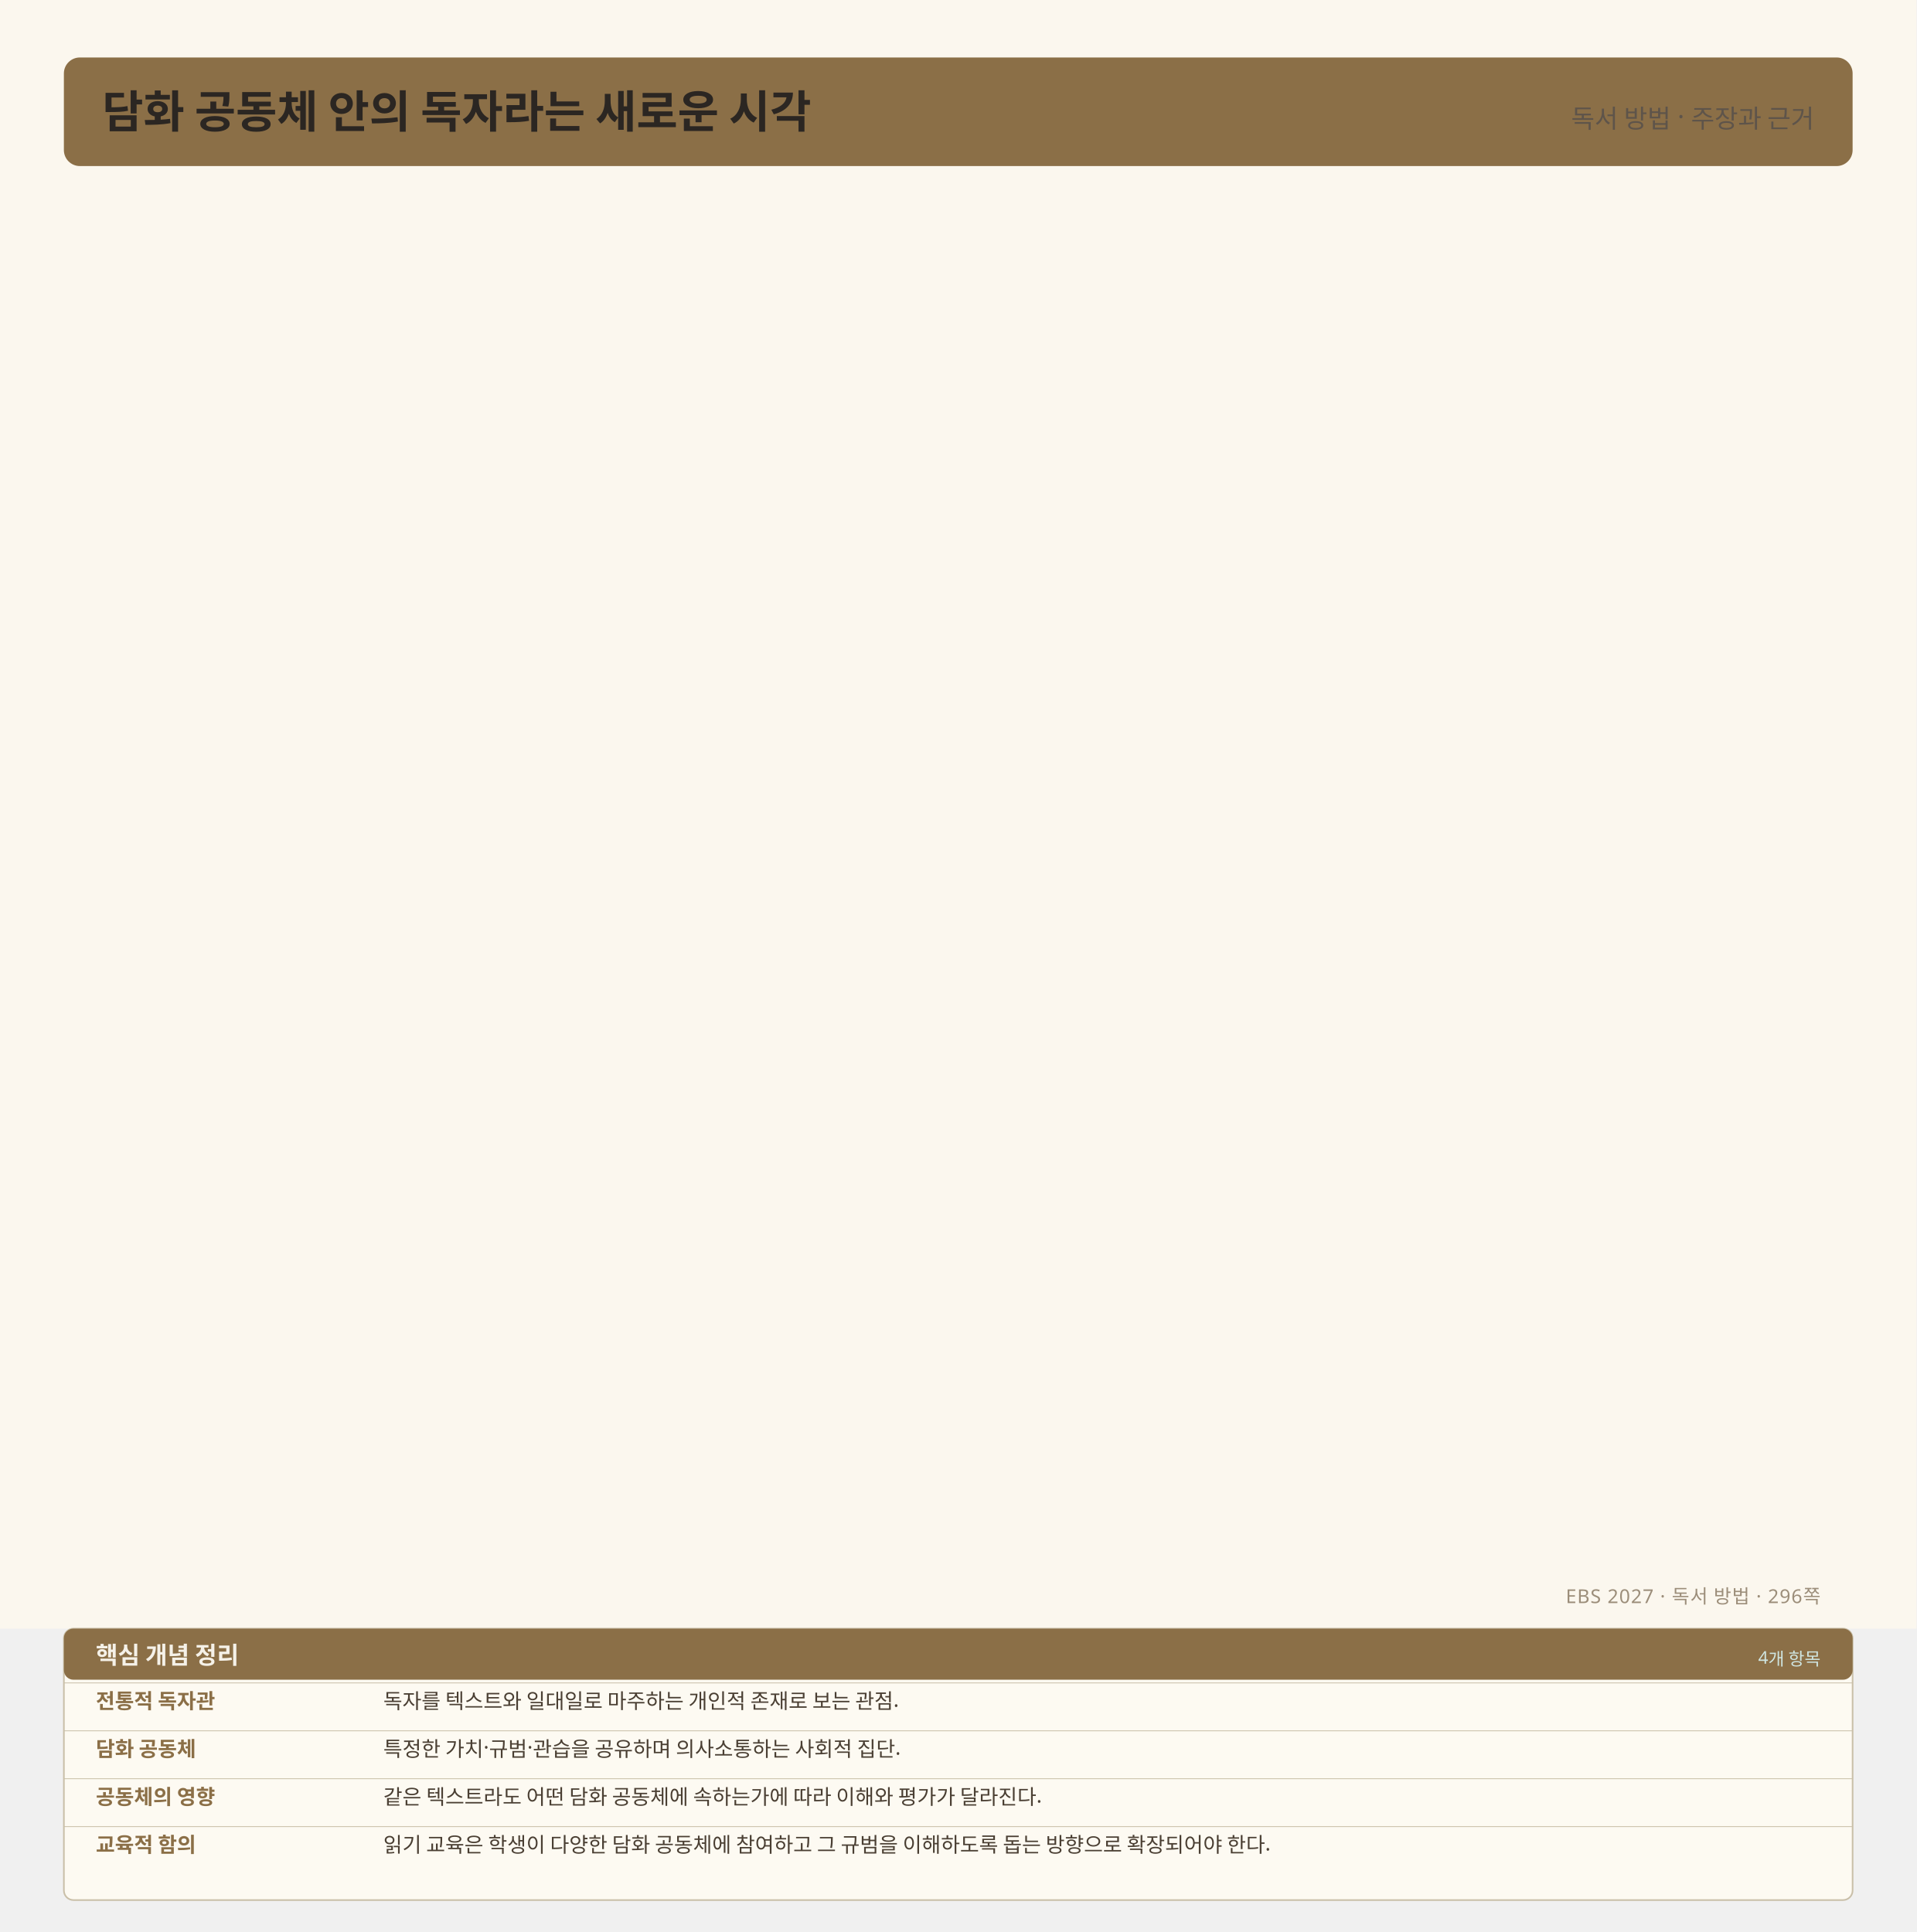
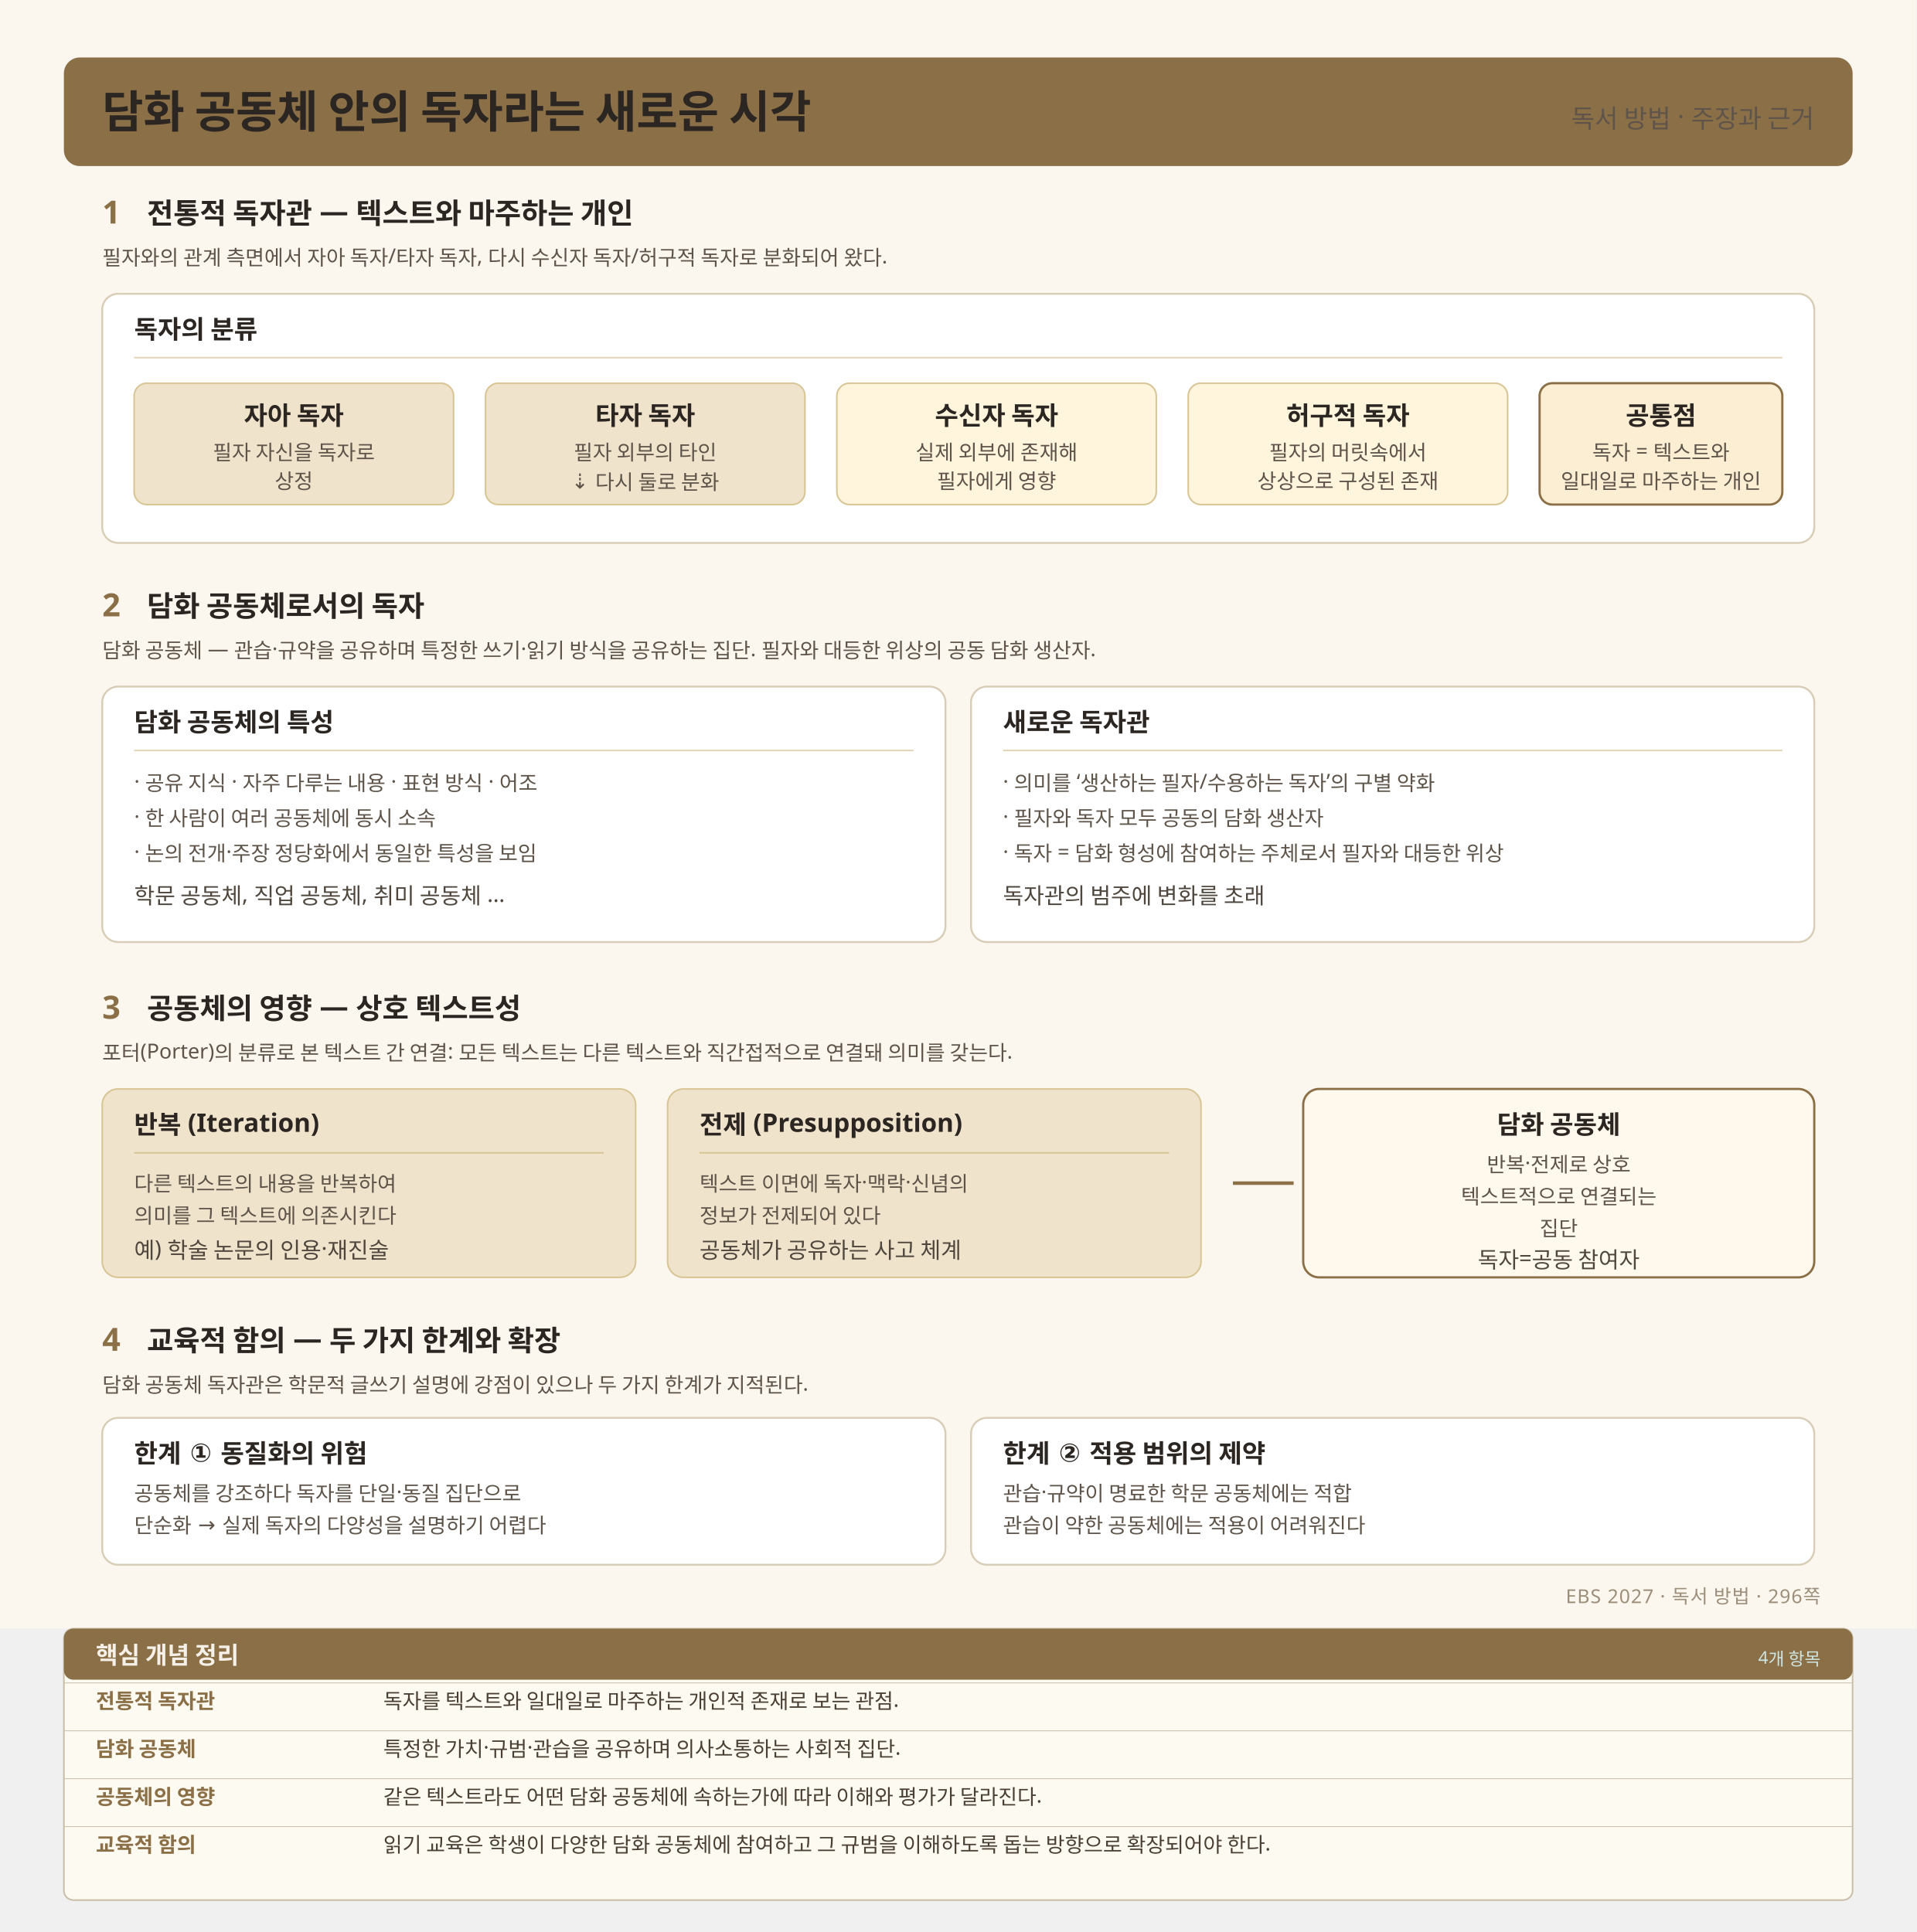
- <svg xmlns="http://www.w3.org/2000/svg" viewBox="0 0 1200 1210" data-app="" role="img" aria-labelledby="t69 d69">
+ <svg xmlns="http://www.w3.org/2000/svg" viewBox="0 0 1200 1210" role="img" aria-labelledby="t69 d69">
  <defs>
    <style>
      .bg{fill:#fbf7ee}
      .panel{fill:#ffffff;stroke:#d8cdb6;stroke-width:1.2}
      .ti{font:600 28px 'Pretendard',ui-sans-serif,sans-serif;fill:#2b2622}
      .sub{font:400 16px 'Pretendard',ui-sans-serif,sans-serif;fill:#5e544a}
      .lab{font:600 16px 'Pretendard',ui-sans-serif,sans-serif;fill:#2b2622}
      .bd{font:700 18px 'Pretendard',ui-sans-serif,sans-serif;fill:#2b2622}
      .num{font:700 20px 'Pretendard',ui-sans-serif,sans-serif;fill:#8b6f47}
      .it{font:400 14px 'Pretendard',ui-sans-serif,sans-serif;fill:#4f463d}
      .small{font:400 13px 'Pretendard',ui-sans-serif,sans-serif;fill:#5e544a}
      .pill{font:600 13px 'Pretendard',ui-sans-serif,sans-serif;fill:#ffffff}
      .wm{font:400 12px 'Pretendard',ui-sans-serif,sans-serif;fill:#9c8e7a;letter-spacing:.04em}
      .reveal{transition:opacity .35s ease, transform .35s ease}
      svg[data-app] .reveal{opacity:0; transform:translateY(6px)}
      svg[data-app] .reveal.on{opacity:1; transform:translateY(0)}
    </style>
    <marker id="ar69" viewBox="0 0 1200 1210" refX="9" refY="5" markerWidth="9" markerHeight="9" orient="auto">
      <path d="M0,0 L10,5 L0,10 z" fill="#8b6f47" />
    </marker>
  </defs>
  <rect class="bg" width="1200" height="1020" />
  <rect x="40" y="36" width="1120" height="68" rx="10" fill="#8b6f47" />
  <text x="64" y="80" class="ti" fill="#ffffff">담화 공동체 안의 독자라는 새로운 시각</text>
  <text x="1136" y="80" class="sub" fill="#f4ead6" text-anchor="end">독서 방법 · 주장과 근거</text>
  <g class="reveal" data-reveal-step="1">
    <text x="64" y="140" class="num">1</text>
    <text x="92" y="140" class="bd">전통적 독자관 — 텍스트와 마주하는 개인</text>
    <text x="64" y="166" class="small">필자와의 관계 측면에서 자아 독자/타자 독자, 다시 수신자 독자/허구적 독자로 분화되어 왔다.</text>
    <rect class="panel" x="64" y="184" width="1072" height="156" rx="10" />
    <text x="84" y="212" class="lab">독자의 분류</text>
    <line x1="84" y1="224" x2="1116" y2="224" stroke="#e3d6b8" stroke-width="1" />
    <g>
      <rect x="84" y="240" width="200" height="76" rx="8" fill="#f0e3cb" stroke="#d8c595" stroke-width="1" />
      <text x="184" y="266" class="lab" text-anchor="middle">자아 독자</text>
      <text x="184" y="288" class="small" text-anchor="middle">필자 자신을 독자로</text>
      <text x="184" y="306" class="small" text-anchor="middle">상정</text>
      <rect x="304" y="240" width="200" height="76" rx="8" fill="#f0e3cb" stroke="#d8c595" stroke-width="1" />
      <text x="404" y="266" class="lab" text-anchor="middle">타자 독자</text>
      <text x="404" y="288" class="small" text-anchor="middle">필자 외부의 타인</text>
      <text x="404" y="306" class="small" text-anchor="middle">⇣ 다시 둘로 분화</text>
      <rect x="524" y="240" width="200" height="76" rx="8" fill="#fff5dd" stroke="#d8c595" stroke-width="1" />
      <text x="624" y="266" class="lab" text-anchor="middle">수신자 독자</text>
      <text x="624" y="288" class="small" text-anchor="middle">실제 외부에 존재해</text>
      <text x="624" y="306" class="small" text-anchor="middle">필자에게 영향</text>
      <rect x="744" y="240" width="200" height="76" rx="8" fill="#fff5dd" stroke="#d8c595" stroke-width="1" />
      <text x="844" y="266" class="lab" text-anchor="middle">허구적 독자</text>
      <text x="844" y="288" class="small" text-anchor="middle">필자의 머릿속에서</text>
      <text x="844" y="306" class="small" text-anchor="middle">상상으로 구성된 존재</text>
      <rect x="964" y="240" width="152" height="76" rx="8" fill="#fbeed3" stroke="#8b6f47" stroke-width="1.4" />
      <text x="1040" y="266" class="lab" fill="#8b6f47" text-anchor="middle">공통점</text>
      <text x="1040" y="288" class="small" text-anchor="middle">독자 = 텍스트와</text>
      <text x="1040" y="306" class="small" text-anchor="middle">일대일로 마주하는 개인</text>
    </g>
  </g>
  <g class="reveal" data-reveal-step="2">
    <text x="64" y="386" class="num">2</text>
    <text x="92" y="386" class="bd">담화 공동체로서의 독자</text>
    <text x="64" y="412" class="small">담화 공동체 — 관습·규약을 공유하며 특정한 쓰기·읽기 방식을 공유하는 집단. 필자와 대등한 위상의 공동 담화 생산자.</text>
    <rect class="panel" x="64" y="430" width="528" height="160" rx="10" />
    <text x="84" y="458" class="lab">담화 공동체의 특성</text>
    <line x1="84" y1="470" x2="572" y2="470" stroke="#e3d6b8" stroke-width="1" />
    <text x="84" y="494" class="small">· 공유 지식 · 자주 다루는 내용 · 표현 방식 · 어조</text>
    <text x="84" y="516" class="small">· 한 사람이 여러 공동체에 동시 소속</text>
    <text x="84" y="538" class="small">· 논의 전개·주장 정당화에서 동일한 특성을 보임</text>
    <text x="84" y="566" class="it" fill="#8b6f47">학문 공동체, 직업 공동체, 취미 공동체 …</text>
    <rect class="panel" x="608" y="430" width="528" height="160" rx="10" stroke="#8b6f47" stroke-width="1.6" fill="#fff8ec" />
    <text x="628" y="458" class="lab" fill="#8b6f47">새로운 독자관</text>
    <line x1="628" y1="470" x2="1116" y2="470" stroke="#e3d6b8" stroke-width="1" />
    <text x="628" y="494" class="small">· 의미를 ‘생산하는 필자/수용하는 독자’의 구별 약화</text>
    <text x="628" y="516" class="small">· 필자와 독자 모두 공동의 담화 생산자</text>
    <text x="628" y="538" class="small">· 독자 = 담화 형성에 참여하는 주체로서 필자와 대등한 위상</text>
    <text x="628" y="566" class="it" fill="#8b6f47">독자관의 범주에 변화를 초래</text>
  </g>
  <g class="reveal" data-reveal-step="3">
    <text x="64" y="638" class="num">3</text>
    <text x="92" y="638" class="bd">공동체의 영향 — 상호 텍스트성</text>
    <text x="64" y="664" class="small">포터(Porter)의 분류로 본 텍스트 간 연결: 모든 텍스트는 다른 텍스트와 직간접적으로 연결돼 의미를 갖는다.</text>
    <g>
      <rect x="64" y="682" width="334" height="118" rx="10" fill="#f0e3cb" stroke="#d8c595" stroke-width="1" />
      <text x="84" y="710" class="lab">반복 (Iteration)</text>
      <line x1="84" y1="722" x2="378" y2="722" stroke="#d8c595" stroke-width="1" />
      <text x="84" y="746" class="small">다른 텍스트의 내용을 반복하여</text>
      <text x="84" y="766" class="small">의미를 그 텍스트에 의존시킨다</text>
      <text x="84" y="788" class="it" fill="#8b6f47">예) 학술 논문의 인용·재진술</text>
      <rect x="418" y="682" width="334" height="118" rx="10" fill="#f0e3cb" stroke="#d8c595" stroke-width="1" />
      <text x="438" y="710" class="lab">전제 (Presupposition)</text>
      <line x1="438" y1="722" x2="732" y2="722" stroke="#d8c595" stroke-width="1" />
      <text x="438" y="746" class="small">텍스트 이면에 독자·맥락·신념의</text>
      <text x="438" y="766" class="small">정보가 전제되어 있다</text>
      <text x="438" y="788" class="it" fill="#8b6f47">공동체가 공유하는 사고 체계</text>
      <line x1="772" y1="741" x2="810" y2="741" stroke="#8b6f47" stroke-width="2.2" marker-end="url(#ar69)" />
      <rect x="816" y="682" width="320" height="118" rx="10" fill="#fff8ec" stroke="#8b6f47" stroke-width="1.4" />
      <text x="976" y="710" class="lab" text-anchor="middle">담화 공동체</text>
      <text x="976" y="734" class="small" text-anchor="middle">반복·전제로 상호</text>
      <text x="976" y="754" class="small" text-anchor="middle">텍스트적으로 연결되는</text>
      <text x="976" y="774" class="small" text-anchor="middle">집단</text>
      <text x="976" y="794" class="it" fill="#8b6f47" text-anchor="middle">독자=공동 참여자</text>
    </g>
  </g>
  <g class="reveal" data-reveal-step="4">
    <text x="64" y="846" class="num">4</text>
    <text x="92" y="846" class="bd">교육적 함의 — 두 가지 한계와 확장</text>
    <text x="64" y="872" class="small">담화 공동체 독자관은 학문적 글쓰기 설명에 강점이 있으나 두 가지 한계가 지적된다.</text>
    <g>
      <rect x="64" y="888" width="528" height="92" rx="10" fill="#ffffff" stroke="#d8cdb6" stroke-width="1.2" />
      <text x="84" y="916" class="lab">한계 ① 동질화의 위험</text>
      <text x="84" y="940" class="small">공동체를 강조하다 독자를 단일·동질 집단으로</text>
      <text x="84" y="960" class="small">단순화 → 실제 독자의 다양성을 설명하기 어렵다</text>
      <rect x="608" y="888" width="528" height="92" rx="10" fill="#ffffff" stroke="#d8cdb6" stroke-width="1.2" />
      <text x="628" y="916" class="lab">한계 ② 적용 범위의 제약</text>
      <text x="628" y="940" class="small">관습·규약이 명료한 학문 공동체에는 적합</text>
      <text x="628" y="960" class="small">관습이 약한 공동체에는 적용이 어려워진다</text>
    </g>
  </g>
  <text x="1140" y="1004" class="wm" text-anchor="end">EBS 2027 · 독서 방법 · 296쪽</text>
  <g>
    <rect x="40" y="1020" width="1120" height="170" rx="6" fill="#fdfaf2" stroke="#c9bfa8" stroke-width="1" />
    <rect x="40" y="1020" width="1120" height="32" rx="6" fill="#8b6f47" />
    <text x="60" y="1042" font-family="Noto Serif KR, serif" font-size="15" font-weight="700" fill="#f5f1e8">핵심 개념 정리</text>
    <text x="1140" y="1042" text-anchor="end" font-family="Pretendard, sans-serif" font-size="11" fill="#cfe5e1">4개 항목</text>
    <line x1="40" y1="1054" x2="1160" y2="1054" stroke="#c9bfa8" stroke-width="0.5" />
    <text x="60" y="1070" font-family="Pretendard, sans-serif" font-size="13" font-weight="700" fill="#8b6f47">전통적 독자관</text>
    <text x="240" y="1070" font-family="Pretendard, sans-serif" font-size="13" fill="#4a3f33">독자를 텍스트와 일대일로 마주하는 개인적 존재로 보는 관점.</text>
    <line x1="40" y1="1084" x2="1160" y2="1084" stroke="#c9bfa8" stroke-width="0.5" />
    <text x="60" y="1100" font-family="Pretendard, sans-serif" font-size="13" font-weight="700" fill="#8b6f47">담화 공동체</text>
    <text x="240" y="1100" font-family="Pretendard, sans-serif" font-size="13" fill="#4a3f33">특정한 가치·규범·관습을 공유하며 의사소통하는 사회적 집단.</text>
    <line x1="40" y1="1114" x2="1160" y2="1114" stroke="#c9bfa8" stroke-width="0.5" />
    <text x="60" y="1130" font-family="Pretendard, sans-serif" font-size="13" font-weight="700" fill="#8b6f47">공동체의 영향</text>
    <text x="240" y="1130" font-family="Pretendard, sans-serif" font-size="13" fill="#4a3f33">같은 텍스트라도 어떤 담화 공동체에 속하는가에 따라 이해와 평가가 달라진다.</text>
    <line x1="40" y1="1144" x2="1160" y2="1144" stroke="#c9bfa8" stroke-width="0.5" />
    <text x="60" y="1160" font-family="Pretendard, sans-serif" font-size="13" font-weight="700" fill="#8b6f47">교육적 함의</text>
    <text x="240" y="1160" font-family="Pretendard, sans-serif" font-size="13" fill="#4a3f33">읽기 교육은 학생이 다양한 담화 공동체에 참여하고 그 규범을 이해하도록 돕는 방향으로 확장되어야 한다.</text>
  </g>
</svg>
